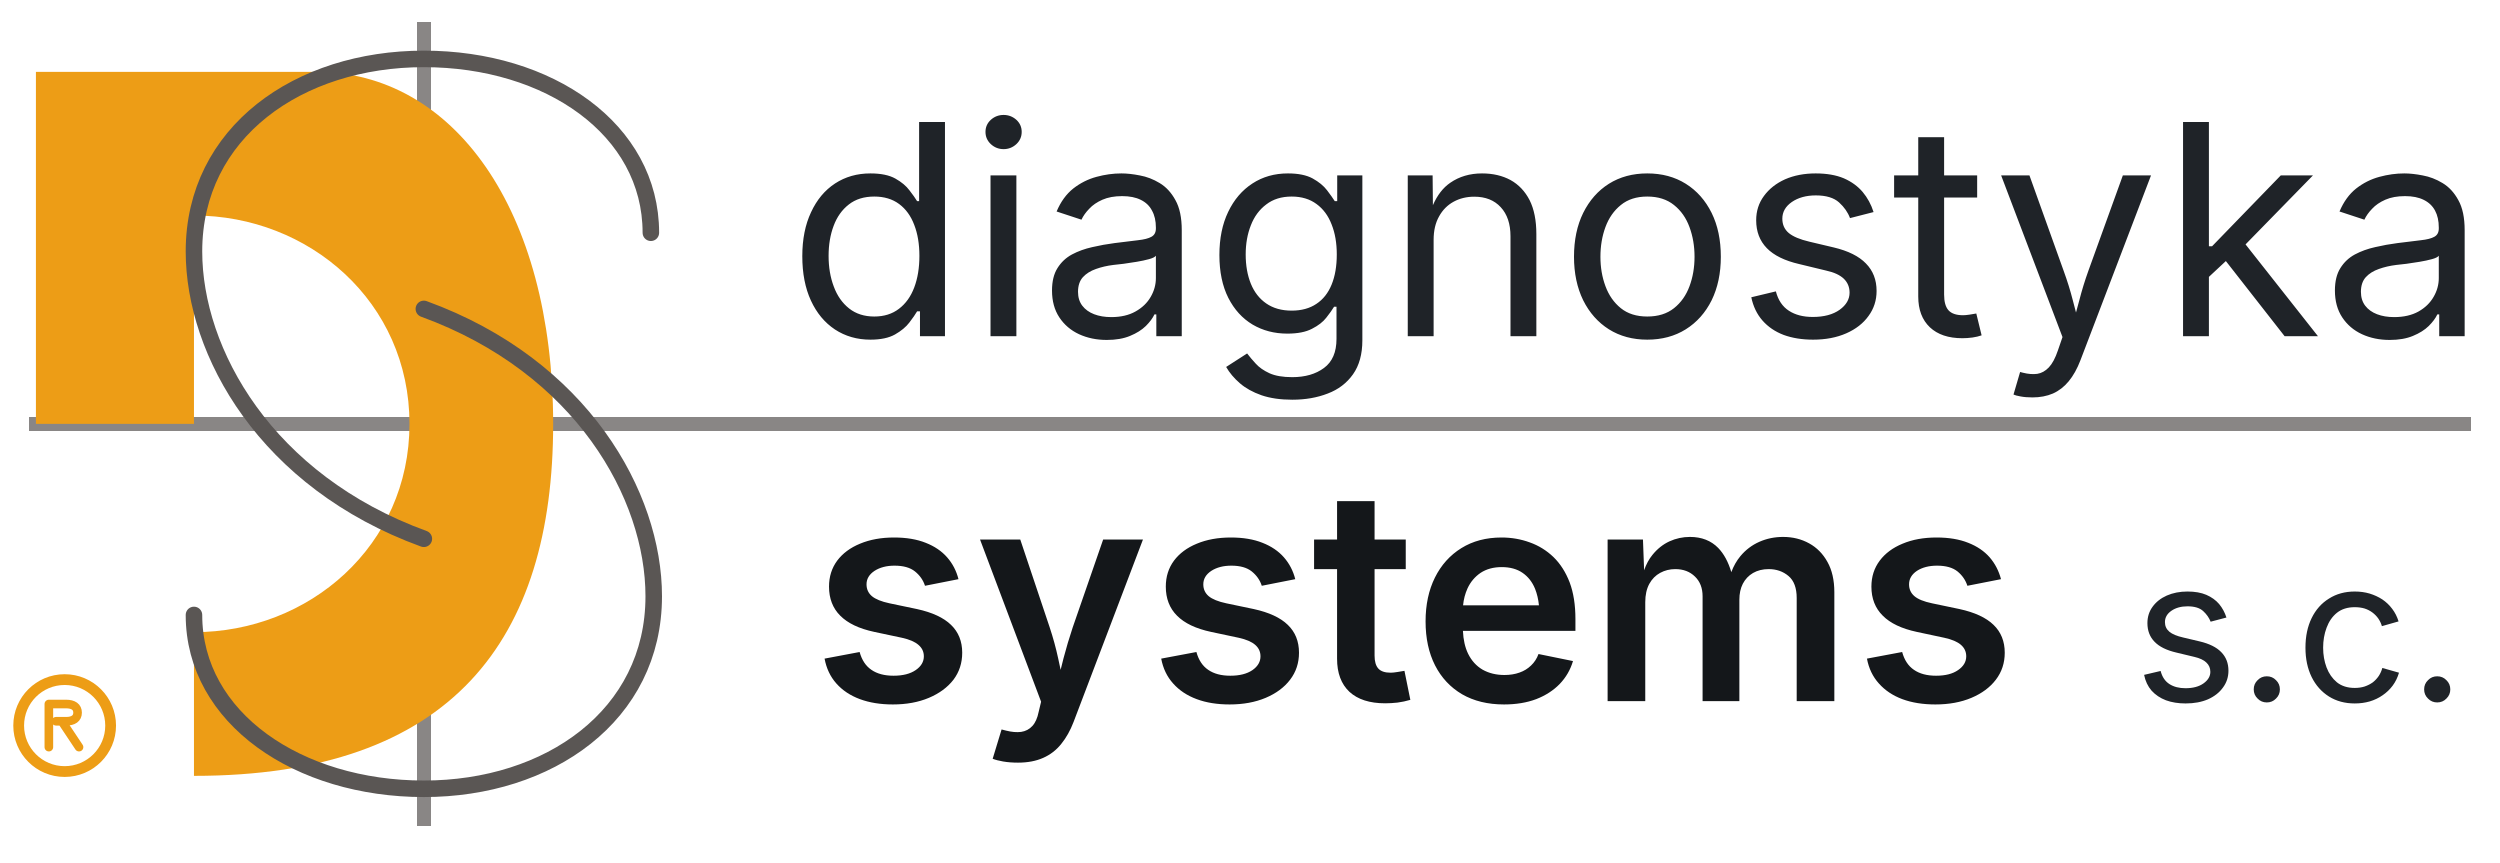
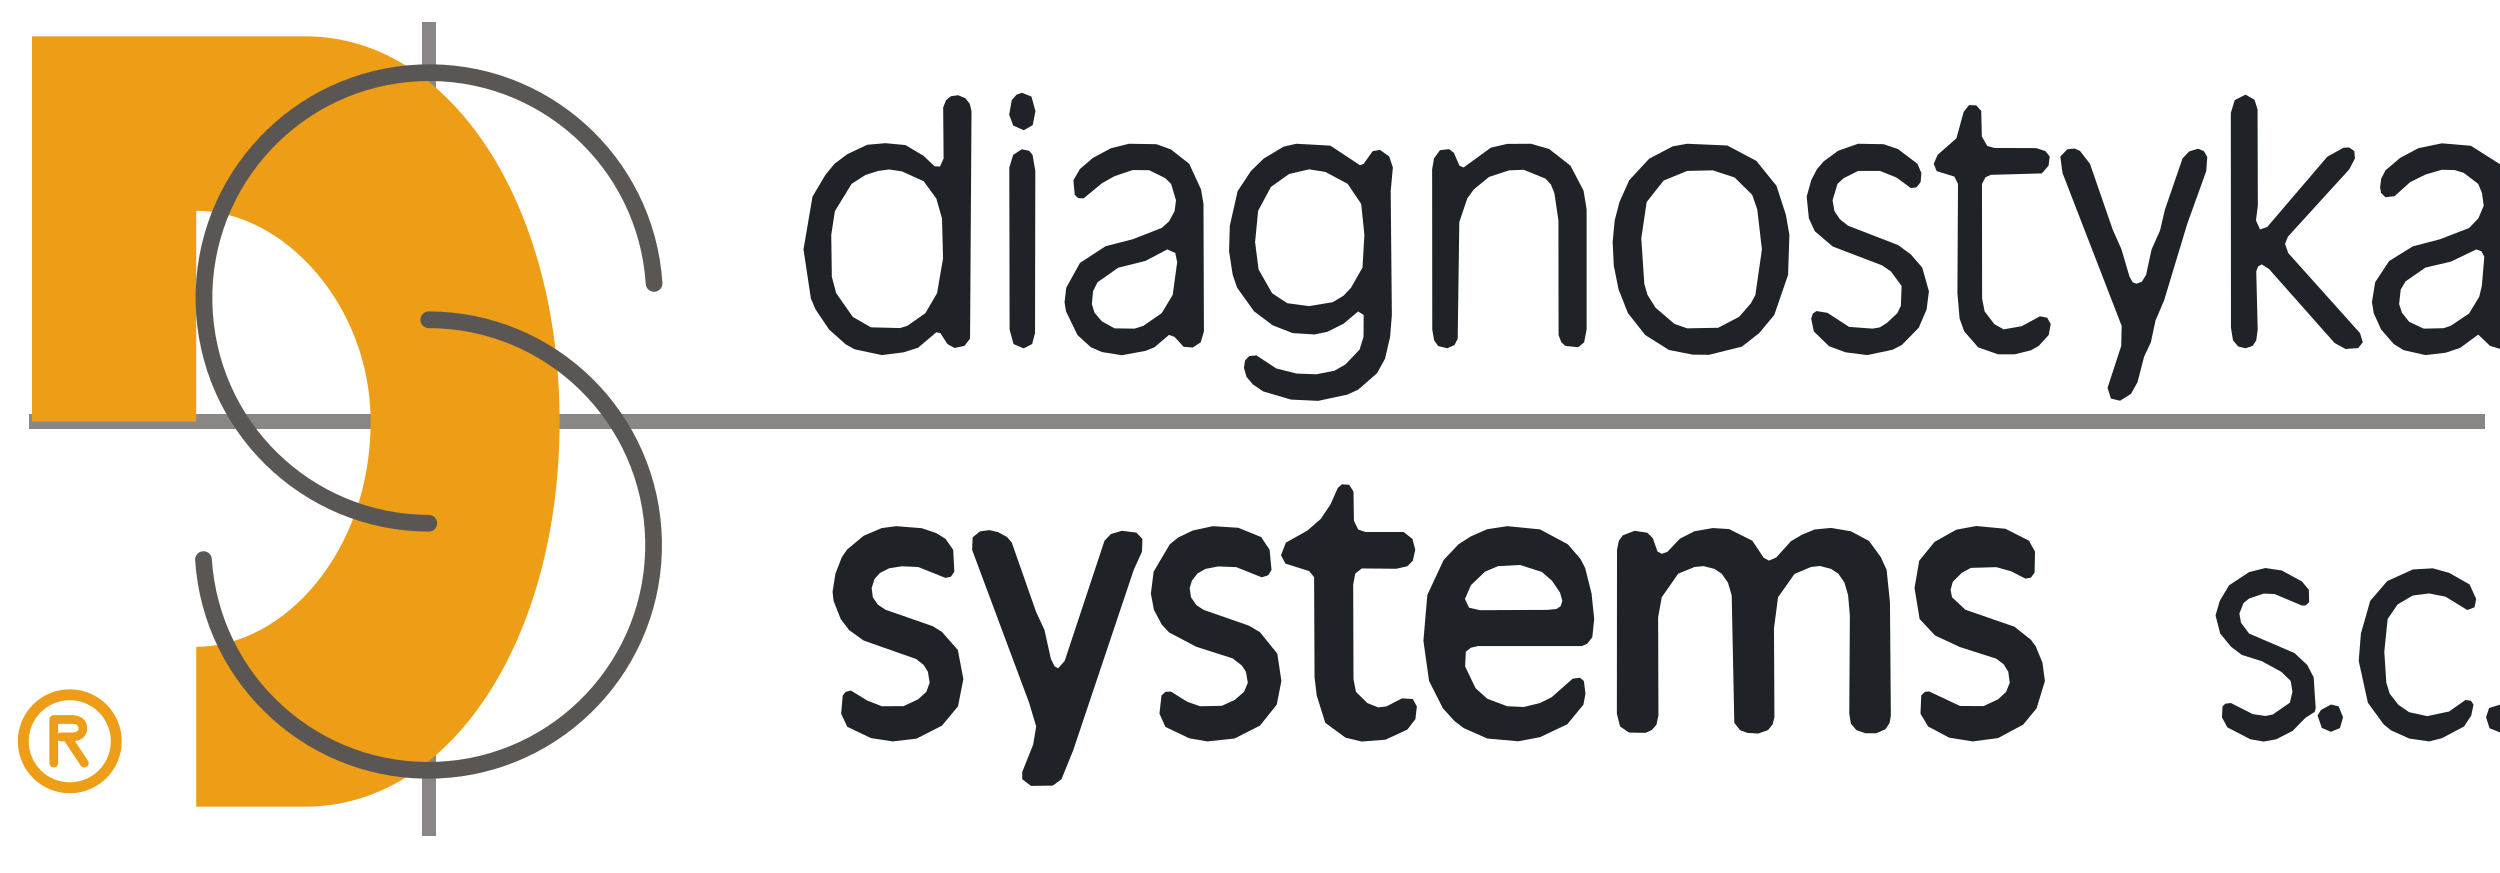
- <svg xmlns="http://www.w3.org/2000/svg" viewBox="0 0 174 60" width="174" height="60" fill="none">
-   <line x1="2.0" y1="29.5" x2="172.0" y2="29.5" stroke="#898685" stroke-width="1.0" shape-rendering="crispEdges" />
+ <svg xmlns="http://www.w3.org/2000/svg" viewBox="0 0 172 60" width="172" height="60" fill="none">
+   <line x1="2.0" y1="29.0" x2="171.0" y2="29.0" stroke="#898685" stroke-width="1.0" shape-rendering="crispEdges" />
  <line x1="29.5" y1="1.5" x2="29.5" y2="57.5" stroke="#898685" stroke-width="1.0" shape-rendering="crispEdges" />
-   <path d="M 2.5 5.0 L 22.0 5.0 C 31.5 5.0 38.5 14.5 38.5 29.5 C 38.5 44.5 31.5 54.0 13.5 54.0 L 13.5 44.0 C 21.5 44.0 28.5 38.0 28.5 29.5 C 28.5 21.0 21.5 15.0 13.5 15.0 L 13.5 29.5 L 2.5 29.5 Z" fill="#ED9D16" />
-   <path d="M 45.3 16.2 C 45.3 9.0 38.2 4.1 29.5 4.1 C 20.8 4.1 13.5 9.2 13.5 17.5 C 13.5 24.5 18.5 33.5 29.5 37.5" fill="none" stroke="#5A5654" stroke-width="1.15" stroke-linecap="round" stroke-linejoin="round" />
-   <path d="M 29.5 21.5 C 40.5 25.5 45.5 34.5 45.5 41.5 C 45.5 49.8 38.2 54.9 29.5 54.9 C 20.8 54.9 13.5 50.0 13.5 42.8" fill="none" stroke="#5A5654" stroke-width="1.15" stroke-linecap="round" stroke-linejoin="round" />
-   <circle cx="4.5" cy="50.5" r="3.2" stroke="#ED9D16" stroke-width="0.75" />
-   <path d="M 3.4 52.0 L 3.4 49.0 L 4.6 49.0 C 5.1 49.0 5.4 49.2 5.4 49.6 C 5.4 50.0 5.1 50.2 4.6 50.2 L 3.9 50.2 M 4.3 50.2 L 5.5 52.0" stroke="#ED9D16" stroke-width="0.6" stroke-linecap="round" stroke-linejoin="round" />
-   <g id="ds-typography">
-     <path d="M 60.58 23.64 Q 59.19 23.64 58.11 22.93 Q 57.04 22.22 56.44 20.92 Q 55.84 19.62 55.84 17.83 Q 55.84 16.06 56.45 14.77 Q 57.05 13.47 58.12 12.77 Q 59.19 12.07 60.58 12.07 Q 61.68 12.07 62.32 12.43 Q 62.96 12.79 63.30 13.25 Q 63.65 13.70 63.83 14.00 L 63.97 14.00 L 63.97 8.49 L 65.77 8.49 L 65.77 23.40 L 64.03 23.40 L 64.03 21.67 L 63.83 21.67 Q 63.65 21.98 63.29 22.45 Q 62.94 22.91 62.29 23.28 Q 61.65 23.64 60.58 23.64 Z M 60.85 22.03 Q 61.87 22.03 62.57 21.49 Q 63.27 20.96 63.63 20.01 Q 63.99 19.06 63.99 17.81 Q 63.99 16.57 63.63 15.65 Q 63.28 14.72 62.58 14.20 Q 61.88 13.68 60.85 13.68 Q 59.78 13.68 59.08 14.23 Q 58.37 14.78 58.02 15.72 Q 57.67 16.65 57.67 17.81 Q 57.67 18.99 58.03 19.94 Q 58.38 20.90 59.10 21.47 Q 59.81 22.03 60.85 22.03 Z M 68.94 23.40 L 68.94 12.21 L 70.74 12.21 L 70.74 23.40 L 68.94 23.40 Z M 69.85 10.38 Q 69.34 10.38 68.96 10.03 Q 68.59 9.68 68.59 9.18 Q 68.59 8.68 68.96 8.34 Q 69.34 8.00 69.85 8.00 Q 70.36 8.00 70.74 8.34 Q 71.11 8.68 71.11 9.18 Q 71.11 9.68 70.74 10.03 Q 70.36 10.38 69.85 10.38 Z M 77.03 23.66 Q 75.97 23.66 75.10 23.26 Q 74.24 22.86 73.73 22.09 Q 73.22 21.32 73.22 20.22 Q 73.22 19.26 73.60 18.66 Q 73.98 18.05 74.61 17.71 Q 75.25 17.37 76.02 17.20 Q 76.79 17.02 77.57 16.92 Q 78.57 16.79 79.20 16.72 Q 79.84 16.65 80.14 16.48 Q 80.45 16.31 80.45 15.90 L 80.45 15.84 Q 80.45 15.14 80.18 14.66 Q 79.93 14.17 79.40 13.91 Q 78.88 13.65 78.10 13.65 Q 77.30 13.65 76.73 13.90 Q 76.16 14.15 75.81 14.53 Q 75.45 14.90 75.27 15.29 L 73.54 14.72 Q 73.97 13.70 74.70 13.12 Q 75.43 12.55 76.31 12.31 Q 77.19 12.07 78.05 12.07 Q 78.62 12.07 79.33 12.21 Q 80.05 12.34 80.71 12.74 Q 81.38 13.14 81.81 13.93 Q 82.25 14.71 82.25 16.02 L 82.25 23.40 L 80.48 23.40 L 80.48 21.88 L 80.35 21.88 Q 80.17 22.27 79.75 22.69 Q 79.33 23.10 78.65 23.38 Q 77.98 23.66 77.03 23.66 Z M 77.34 22.07 Q 78.34 22.07 79.03 21.68 Q 79.73 21.29 80.09 20.66 Q 80.45 20.04 80.45 19.35 L 80.45 17.80 Q 80.34 17.94 79.96 18.04 Q 79.60 18.14 79.12 18.22 Q 78.64 18.30 78.20 18.36 Q 77.75 18.42 77.49 18.44 Q 76.84 18.52 76.28 18.72 Q 75.71 18.92 75.37 19.29 Q 75.03 19.67 75.03 20.31 Q 75.03 20.89 75.33 21.28 Q 75.63 21.67 76.15 21.87 Q 76.67 22.07 77.34 22.07 Z M 89.94 27.82 Q 88.71 27.82 87.80 27.51 Q 86.89 27.19 86.29 26.67 Q 85.69 26.15 85.34 25.54 L 86.80 24.60 Q 87.04 24.92 87.40 25.31 Q 87.75 25.70 88.36 25.98 Q 88.96 26.25 89.94 26.25 Q 91.29 26.25 92.15 25.61 Q 93.02 24.97 93.02 23.59 L 93.02 21.35 L 92.85 21.35 Q 92.66 21.67 92.31 22.11 Q 91.97 22.55 91.32 22.88 Q 90.68 23.22 89.60 23.22 Q 88.25 23.22 87.18 22.59 Q 86.11 21.95 85.49 20.73 Q 84.87 19.50 84.87 17.75 Q 84.87 16.02 85.48 14.75 Q 86.09 13.47 87.17 12.77 Q 88.24 12.07 89.64 12.07 Q 90.72 12.07 91.36 12.42 Q 92.01 12.78 92.36 13.24 Q 92.71 13.70 92.90 14.00 L 93.07 14.00 L 93.07 12.21 L 94.82 12.21 L 94.82 23.69 Q 94.82 25.13 94.17 26.05 Q 93.52 26.97 92.41 27.39 Q 91.31 27.82 89.94 27.82 Z M 89.90 21.62 Q 90.92 21.62 91.62 21.15 Q 92.32 20.69 92.68 19.81 Q 93.04 18.93 93.04 17.71 Q 93.04 16.52 92.68 15.62 Q 92.33 14.71 91.63 14.20 Q 90.93 13.68 89.90 13.68 Q 88.84 13.68 88.13 14.23 Q 87.41 14.77 87.06 15.68 Q 86.70 16.59 86.70 17.71 Q 86.70 18.86 87.06 19.75 Q 87.42 20.63 88.13 21.12 Q 88.85 21.62 89.90 21.62 Z M 99.78 16.69 L 99.78 23.40 L 97.98 23.40 L 97.98 12.21 L 99.71 12.21 L 99.73 14.28 Q 100.19 13.23 100.94 12.72 Q 101.88 12.07 103.15 12.07 Q 104.28 12.07 105.13 12.53 Q 105.98 13.00 106.46 13.93 Q 106.93 14.87 106.93 16.29 L 106.93 23.40 L 105.13 23.40 L 105.13 16.44 Q 105.13 15.15 104.45 14.42 Q 103.78 13.69 102.61 13.69 Q 101.81 13.69 101.17 14.04 Q 100.53 14.39 100.16 15.06 Q 99.78 15.73 99.78 16.69 Z M 114.65 23.64 Q 113.13 23.64 111.98 22.92 Q 110.84 22.20 110.19 20.90 Q 109.55 19.59 109.55 17.87 Q 109.55 16.12 110.19 14.82 Q 110.84 13.51 111.98 12.79 Q 113.13 12.07 114.65 12.07 Q 116.18 12.07 117.33 12.79 Q 118.48 13.51 119.13 14.82 Q 119.77 16.12 119.77 17.87 Q 119.77 19.59 119.13 20.90 Q 118.48 22.20 117.33 22.92 Q 116.18 23.64 114.65 23.64 Z M 114.65 22.03 Q 115.78 22.03 116.51 21.45 Q 117.24 20.87 117.59 19.92 Q 117.94 18.98 117.94 17.87 Q 117.94 16.76 117.59 15.81 Q 117.24 14.85 116.51 14.27 Q 115.78 13.68 114.65 13.68 Q 113.53 13.68 112.81 14.27 Q 112.09 14.85 111.74 15.80 Q 111.39 16.75 111.39 17.87 Q 111.39 18.98 111.74 19.92 Q 112.09 20.87 112.81 21.45 Q 113.53 22.03 114.65 22.03 Z M 126.19 23.64 Q 125.04 23.64 124.14 23.31 Q 123.25 22.97 122.67 22.31 Q 122.09 21.65 121.89 20.69 L 123.60 20.28 Q 123.84 21.20 124.51 21.63 Q 125.17 22.06 126.17 22.06 Q 127.34 22.06 128.04 21.56 Q 128.73 21.06 128.73 20.37 Q 128.73 19.79 128.33 19.40 Q 127.92 19.01 127.09 18.83 L 125.23 18.38 Q 123.71 18.03 122.97 17.27 Q 122.23 16.51 122.23 15.33 Q 122.23 14.37 122.77 13.64 Q 123.31 12.90 124.24 12.48 Q 125.18 12.07 126.37 12.07 Q 127.52 12.07 128.33 12.41 Q 129.13 12.76 129.64 13.36 Q 130.15 13.97 130.40 14.76 L 128.76 15.18 Q 128.54 14.58 128.00 14.09 Q 127.46 13.60 126.38 13.60 Q 125.38 13.60 124.71 14.06 Q 124.05 14.52 124.05 15.22 Q 124.05 15.84 124.50 16.22 Q 124.95 16.59 125.93 16.82 L 127.62 17.22 Q 129.14 17.58 129.87 18.34 Q 130.61 19.09 130.61 20.25 Q 130.61 21.23 130.05 21.99 Q 129.50 22.76 128.50 23.20 Q 127.50 23.64 126.19 23.64 Z M 137.61 12.21 L 137.61 13.75 L 135.31 13.75 L 135.31 20.50 Q 135.31 21.25 135.61 21.59 Q 135.92 21.94 136.63 21.94 Q 136.80 21.94 137.07 21.90 Q 137.33 21.86 137.55 21.82 L 137.92 23.34 Q 137.64 23.44 137.29 23.49 Q 136.93 23.54 136.58 23.54 Q 135.13 23.54 134.32 22.78 Q 133.51 22.01 133.51 20.64 L 133.51 13.75 L 131.83 13.75 L 131.83 12.21 L 133.51 12.21 L 133.51 9.55 L 135.31 9.55 L 135.31 12.21 L 137.61 12.21 Z M 140.14 27.46 L 140.60 25.89 L 140.79 25.94 Q 141.34 26.08 141.79 26.02 Q 142.24 25.95 142.60 25.57 Q 142.96 25.19 143.23 24.39 L 143.55 23.46 L 139.28 12.21 L 141.25 12.21 L 143.63 18.85 Q 144.01 19.89 144.27 20.91 Q 144.38 21.33 144.49 21.75 Q 144.60 21.33 144.72 20.90 Q 144.98 19.88 145.35 18.85 L 147.75 12.21 L 149.71 12.21 L 144.80 25.07 Q 144.46 25.96 143.98 26.54 Q 143.51 27.11 142.88 27.39 Q 142.25 27.66 141.46 27.66 Q 140.98 27.66 140.62 27.59 Q 140.28 27.53 140.14 27.46 Z M 151.94 23.40 L 151.94 8.49 L 153.74 8.49 L 153.74 17.14 L 153.96 17.14 L 158.74 12.21 L 160.98 12.21 L 156.29 17.01 L 161.33 23.40 L 159.01 23.40 L 154.92 18.17 L 153.74 19.27 L 153.74 23.40 L 151.94 23.40 Z M 166.32 23.66 Q 165.26 23.66 164.39 23.26 Q 163.53 22.86 163.02 22.09 Q 162.51 21.32 162.51 20.22 Q 162.51 19.26 162.89 18.66 Q 163.27 18.05 163.90 17.71 Q 164.54 17.37 165.31 17.20 Q 166.08 17.02 166.86 16.92 Q 167.86 16.79 168.49 16.72 Q 169.13 16.65 169.43 16.48 Q 169.74 16.31 169.74 15.90 L 169.74 15.84 Q 169.74 15.14 169.48 14.66 Q 169.22 14.17 168.69 13.91 Q 168.17 13.65 167.39 13.65 Q 166.59 13.65 166.02 13.90 Q 165.45 14.15 165.10 14.53 Q 164.74 14.90 164.56 15.29 L 162.83 14.72 Q 163.26 13.70 163.99 13.12 Q 164.72 12.55 165.60 12.31 Q 166.48 12.07 167.34 12.07 Q 167.91 12.07 168.62 12.21 Q 169.34 12.34 170.00 12.74 Q 170.67 13.14 171.10 13.93 Q 171.54 14.71 171.54 16.02 L 171.54 23.40 L 169.77 23.40 L 169.77 21.88 L 169.64 21.88 Q 169.46 22.27 169.04 22.69 Q 168.62 23.10 167.94 23.38 Q 167.27 23.66 166.32 23.66 Z M 166.63 22.07 Q 167.63 22.07 168.33 21.68 Q 169.02 21.29 169.38 20.66 Q 169.74 20.04 169.74 19.35 L 169.74 17.80 Q 169.63 17.94 169.25 18.04 Q 168.89 18.14 168.41 18.22 Q 167.93 18.30 167.49 18.36 Q 167.04 18.42 166.78 18.44 Q 166.13 18.52 165.57 18.72 Q 165.00 18.92 164.66 19.29 Q 164.32 19.67 164.32 20.31 Q 164.32 20.89 164.62 21.28 Q 164.92 21.67 165.44 21.87 Q 165.96 22.07 166.63 22.07 Z" fill="#1F2328" />
-     <path d="M 62.14 49.03 Q 60.85 49.03 59.85 48.66 Q 58.85 48.29 58.21 47.57 Q 57.58 46.86 57.39 45.84 L 59.83 45.38 Q 60.06 46.22 60.65 46.62 Q 61.24 47.03 62.19 47.03 Q 63.16 47.03 63.73 46.64 Q 64.30 46.25 64.30 45.68 Q 64.30 45.20 63.92 44.88 Q 63.55 44.56 62.78 44.39 L 60.85 43.98 Q 59.26 43.64 58.48 42.85 Q 57.70 42.07 57.70 40.83 Q 57.70 39.79 58.27 39.02 Q 58.84 38.26 59.86 37.84 Q 60.89 37.41 62.23 37.41 Q 63.51 37.41 64.43 37.78 Q 65.35 38.14 65.92 38.79 Q 66.49 39.44 66.71 40.31 L 64.38 40.77 Q 64.19 40.18 63.68 39.77 Q 63.18 39.37 62.26 39.37 Q 61.43 39.37 60.87 39.73 Q 60.31 40.10 60.31 40.67 Q 60.31 41.17 60.68 41.49 Q 61.06 41.81 61.91 41.99 L 63.82 42.39 Q 65.42 42.74 66.19 43.49 Q 66.97 44.24 66.97 45.43 Q 66.97 46.50 66.36 47.31 Q 65.74 48.11 64.65 48.57 Q 63.56 49.03 62.14 49.03 Z M 69.09 52.81 L 69.71 50.77 L 70.02 50.85 Q 70.61 51.00 71.07 50.94 Q 71.54 50.87 71.85 50.53 Q 72.16 50.20 72.29 49.55 L 72.46 48.84 L 68.21 37.55 L 71.01 37.55 L 73.06 43.67 Q 73.42 44.76 73.65 45.83 Q 73.73 46.23 73.82 46.62 Q 73.92 46.23 74.02 45.82 Q 74.30 44.75 74.66 43.67 L 76.78 37.55 L 79.55 37.55 L 74.72 50.25 Q 74.38 51.14 73.86 51.78 Q 73.35 52.42 72.60 52.75 Q 71.86 53.08 70.85 53.08 Q 70.29 53.08 69.82 53.00 Q 69.36 52.92 69.09 52.81 Z M 85.58 49.03 Q 84.28 49.03 83.29 48.66 Q 82.29 48.29 81.65 47.57 Q 81.01 46.86 80.82 45.84 L 83.27 45.38 Q 83.50 46.22 84.09 46.62 Q 84.68 47.03 85.63 47.03 Q 86.60 47.03 87.17 46.64 Q 87.73 46.25 87.73 45.68 Q 87.73 45.20 87.36 44.88 Q 86.99 44.56 86.22 44.39 L 84.29 43.98 Q 82.70 43.64 81.92 42.85 Q 81.14 42.07 81.14 40.83 Q 81.14 39.79 81.71 39.02 Q 82.28 38.26 83.30 37.84 Q 84.33 37.41 85.67 37.41 Q 86.95 37.41 87.87 37.78 Q 88.79 38.14 89.36 38.79 Q 89.93 39.44 90.15 40.31 L 87.82 40.77 Q 87.63 40.18 87.12 39.77 Q 86.62 39.37 85.70 39.37 Q 84.87 39.37 84.31 39.73 Q 83.75 40.10 83.75 40.67 Q 83.75 41.17 84.12 41.49 Q 84.50 41.81 85.35 41.99 L 87.26 42.39 Q 88.86 42.74 89.63 43.49 Q 90.41 44.24 90.41 45.43 Q 90.41 46.50 89.79 47.31 Q 89.18 48.11 88.09 48.57 Q 87.00 49.03 85.58 49.03 Z M 97.84 37.55 L 97.84 39.61 L 95.67 39.61 L 95.67 45.63 Q 95.67 46.24 95.93 46.53 Q 96.19 46.82 96.79 46.82 Q 96.97 46.82 97.27 46.77 Q 97.56 46.73 97.75 46.69 L 98.16 48.71 Q 97.72 48.84 97.27 48.90 Q 96.82 48.95 96.41 48.95 Q 94.79 48.95 93.92 48.15 Q 93.06 47.34 93.06 45.85 L 93.06 39.61 L 91.46 39.61 L 91.46 37.55 L 93.06 37.55 L 93.06 34.88 L 95.67 34.88 L 95.67 37.55 L 97.84 37.55 Z M 104.68 49.03 Q 102.99 49.03 101.76 48.32 Q 100.54 47.60 99.88 46.31 Q 99.22 45.01 99.22 43.25 Q 99.22 41.51 99.87 40.20 Q 100.52 38.89 101.71 38.15 Q 102.90 37.41 104.51 37.41 Q 105.54 37.41 106.47 37.75 Q 107.40 38.08 108.12 38.77 Q 108.84 39.47 109.25 40.54 Q 109.65 41.61 109.65 43.09 L 109.65 43.91 L 101.82 43.91 Q 101.86 44.84 102.18 45.50 Q 102.54 46.23 103.19 46.61 Q 103.85 46.98 104.71 46.98 Q 105.29 46.98 105.76 46.81 Q 106.22 46.65 106.56 46.32 Q 106.91 45.99 107.08 45.52 L 109.48 46.01 Q 109.21 46.92 108.56 47.60 Q 107.90 48.28 106.92 48.66 Q 105.94 49.03 104.68 49.03 Z M 101.83 42.13 L 107.11 42.13 Q 107.05 41.51 106.84 40.98 Q 106.55 40.27 105.97 39.87 Q 105.39 39.47 104.52 39.47 Q 103.66 39.47 103.05 39.87 Q 102.45 40.28 102.14 40.95 Q 101.89 41.50 101.83 42.13 Z M 111.89 48.80 L 111.89 37.55 L 114.35 37.55 L 114.43 39.69 Q 114.65 39.06 115.01 38.62 Q 115.52 37.99 116.19 37.68 Q 116.87 37.37 117.62 37.37 Q 118.84 37.37 119.59 38.14 Q 120.18 38.75 120.50 39.82 Q 120.74 39.18 121.13 38.71 Q 121.68 38.05 122.45 37.71 Q 123.22 37.37 124.10 37.37 Q 125.11 37.37 125.92 37.82 Q 126.72 38.26 127.19 39.11 Q 127.67 39.96 127.67 41.22 L 127.67 48.80 L 125.05 48.80 L 125.05 41.62 Q 125.05 40.57 124.48 40.09 Q 123.91 39.61 123.10 39.61 Q 122.48 39.61 122.01 39.88 Q 121.55 40.15 121.30 40.63 Q 121.06 41.10 121.06 41.74 L 121.06 48.80 L 118.50 48.80 L 118.50 41.50 Q 118.50 40.64 117.97 40.13 Q 117.44 39.61 116.60 39.61 Q 116.03 39.61 115.55 39.87 Q 115.07 40.13 114.79 40.64 Q 114.51 41.16 114.51 41.91 L 114.51 48.80 L 111.89 48.80 Z M 134.70 49.03 Q 133.40 49.03 132.40 48.66 Q 131.41 48.29 130.77 47.57 Q 130.13 46.86 129.94 45.84 L 132.39 45.38 Q 132.62 46.22 133.21 46.62 Q 133.80 47.03 134.75 47.03 Q 135.72 47.03 136.28 46.64 Q 136.85 46.25 136.85 45.68 Q 136.85 45.20 136.48 44.88 Q 136.11 44.56 135.33 44.39 L 133.41 43.98 Q 131.82 43.64 131.04 42.85 Q 130.25 42.07 130.25 40.83 Q 130.25 39.79 130.83 39.02 Q 131.40 38.26 132.42 37.84 Q 133.44 37.41 134.79 37.41 Q 136.07 37.41 136.99 37.78 Q 137.91 38.14 138.48 38.79 Q 139.04 39.44 139.27 40.31 L 136.93 40.77 Q 136.74 40.18 136.24 39.77 Q 135.74 39.37 134.82 39.37 Q 133.98 39.37 133.42 39.73 Q 132.87 40.10 132.87 40.67 Q 132.87 41.17 133.24 41.49 Q 133.61 41.81 134.47 41.99 L 136.38 42.39 Q 137.98 42.74 138.75 43.49 Q 139.53 44.24 139.53 45.43 Q 139.53 46.50 138.91 47.31 Q 138.30 48.11 137.21 48.57 Q 136.12 49.03 134.70 49.03 Z" fill="#14171A" />
-     <path d="M 152.12 48.96 Q 151.35 48.96 150.75 48.74 Q 150.15 48.51 149.75 48.07 Q 149.36 47.62 149.23 46.97 L 150.38 46.70 Q 150.54 47.32 150.99 47.61 Q 151.44 47.90 152.11 47.90 Q 152.90 47.90 153.37 47.56 Q 153.84 47.22 153.84 46.76 Q 153.84 46.37 153.56 46.11 Q 153.29 45.85 152.73 45.72 L 151.48 45.42 Q 150.45 45.18 149.96 44.67 Q 149.46 44.16 149.46 43.37 Q 149.46 42.72 149.82 42.23 Q 150.18 41.73 150.81 41.45 Q 151.45 41.17 152.25 41.17 Q 153.02 41.17 153.56 41.40 Q 154.11 41.64 154.45 42.04 Q 154.79 42.45 154.96 42.98 L 153.86 43.27 Q 153.70 42.86 153.34 42.53 Q 152.98 42.20 152.25 42.20 Q 151.58 42.20 151.13 42.51 Q 150.68 42.82 150.68 43.30 Q 150.68 43.71 150.99 43.97 Q 151.29 44.22 151.95 44.37 L 153.09 44.64 Q 154.11 44.88 154.60 45.39 Q 155.10 45.90 155.10 46.68 Q 155.10 47.34 154.72 47.85 Q 154.35 48.37 153.68 48.67 Q 153.01 48.96 152.12 48.96 Z M 157.77 48.89 Q 157.39 48.89 157.13 48.62 Q 156.86 48.36 156.86 47.98 Q 156.86 47.60 157.13 47.34 Q 157.39 47.07 157.77 47.07 Q 158.15 47.07 158.41 47.34 Q 158.68 47.60 158.68 47.98 Q 158.68 48.36 158.41 48.62 Q 158.15 48.89 157.77 48.89 Z M 163.89 48.96 Q 162.87 48.96 162.10 48.48 Q 161.32 47.99 160.89 47.12 Q 160.46 46.24 160.46 45.08 Q 160.46 43.90 160.89 43.02 Q 161.32 42.14 162.10 41.66 Q 162.87 41.17 163.89 41.17 Q 164.44 41.17 164.92 41.31 Q 165.41 41.46 165.81 41.72 Q 166.21 41.99 166.50 42.38 Q 166.79 42.76 166.94 43.25 L 165.78 43.58 Q 165.70 43.30 165.53 43.05 Q 165.36 42.81 165.12 42.63 Q 164.88 42.45 164.57 42.35 Q 164.26 42.26 163.89 42.26 Q 163.14 42.26 162.65 42.65 Q 162.17 43.04 161.93 43.69 Q 161.69 44.33 161.69 45.08 Q 161.69 45.82 161.93 46.46 Q 162.17 47.09 162.65 47.49 Q 163.14 47.88 163.89 47.88 Q 164.27 47.88 164.58 47.78 Q 164.90 47.67 165.15 47.49 Q 165.39 47.30 165.56 47.05 Q 165.73 46.79 165.81 46.49 L 166.97 46.82 Q 166.82 47.33 166.53 47.72 Q 166.24 48.11 165.83 48.39 Q 165.43 48.67 164.93 48.82 Q 164.44 48.96 163.89 48.96 Z M 169.63 48.89 Q 169.25 48.89 168.99 48.62 Q 168.72 48.36 168.72 47.98 Q 168.72 47.60 168.99 47.34 Q 169.25 47.07 169.63 47.07 Q 170.01 47.07 170.27 47.34 Q 170.54 47.60 170.54 47.98 Q 170.54 48.36 170.27 48.62 Q 170.01 48.89 169.63 48.89 Z" fill="#1F2328" />
-   </g>
+   <path d="M 2.2 2.5 L 21.0 2.5 C 31.0 2.5 38.5 14.0 38.5 29.0 C 38.5 44.0 31.0 55.5 21.0 55.5 L 13.5 55.5 L 13.5 44.5 C 19.5 44.5 25.5 38.0 25.5 29.0 C 25.5 21.0 19.5 14.5 13.5 14.5 L 13.5 29.0 L 2.2 29.0 Z" fill="#ED9D16" />
+   <path d="M 45.0 19.5 A 15.5 15.5 0 1 0 29.5 36.0" fill="none" stroke="#5A5654" stroke-width="1.15" stroke-linecap="round" />
+   <path d="M 29.5 22.0 A 15.5 15.5 0 1 1 14.0 38.5" fill="none" stroke="#5A5654" stroke-width="1.15" stroke-linecap="round" />
+   <circle cx="4.8" cy="51.0" r="3.2" stroke="#ED9D16" stroke-width="0.75" />
+   <path d="M 3.7 52.5 L 3.7 49.5 L 4.9 49.5 C 5.4 49.5 5.7 49.7 5.7 50.1 C 5.7 50.5 5.4 50.7 4.9 50.7 L 4.2 50.7 M 4.6 50.7 L 5.8 52.5" stroke="#ED9D16" stroke-width="0.6" stroke-linecap="round" stroke-linejoin="round" />
+   <path fill-rule="evenodd" d="M 172.00 11.30 L 170.00 10.03 L 168.00 9.86 L 166.37 10.20 L 165.12 10.87 L 164.12 11.72 L 163.83 12.28 L 163.75 12.90 L 163.82 13.28 L 164.12 13.57 L 164.74 13.50 L 165.82 12.53 L 166.87 12.01 L 168.00 11.68 L 168.87 11.70 L 169.50 11.89 L 170.50 12.65 L 170.76 13.28 L 170.88 14.15 L 170.51 15.03 L 169.87 15.69 L 167.87 16.46 L 166.00 16.95 L 164.37 17.96 L 163.41 19.42 L 163.19 20.79 L 163.31 21.54 L 163.82 22.67 L 164.69 23.67 L 165.37 24.09 L 166.87 24.43 L 168.25 24.27 L 169.25 23.94 L 170.50 23.02 L 171.32 23.80 L 172.00 24.00 Z M 172.00 48.48 L 171.25 48.71 L 171.04 49.35 L 171.28 50.10 L 172.00 50.39 Z M 70.30 6.38 L 69.93 6.52 L 69.61 6.89 L 69.43 7.89 L 69.71 8.64 L 70.43 8.96 L 71.05 8.61 L 71.24 7.64 L 70.96 6.64 L 70.30 6.38 Z M 154.49 6.51 L 153.75 6.89 L 153.48 7.77 L 153.49 22.55 L 153.63 23.42 L 153.99 23.84 L 154.49 23.96 L 154.98 23.80 L 155.23 23.42 L 155.33 22.67 L 155.23 18.66 L 155.36 18.33 L 155.61 18.19 L 156.11 18.51 L 160.62 23.60 L 161.37 24.01 L 162.24 23.95 L 162.56 23.55 L 162.37 22.92 L 157.43 17.41 L 157.21 16.78 L 157.41 16.28 L 161.63 11.65 L 162.02 10.90 L 161.98 10.40 L 161.63 10.15 L 161.24 10.16 L 160.12 10.78 L 155.99 15.61 L 155.49 15.79 L 155.21 15.16 L 155.34 14.15 L 155.32 7.52 L 155.11 6.86 L 154.49 6.51 Z M 65.42 6.62 L 65.09 6.89 L 64.89 7.39 L 64.92 10.90 L 64.67 11.46 L 64.30 11.44 L 63.55 10.73 L 62.30 9.98 L 60.92 9.85 L 59.67 9.96 L 58.29 10.61 L 57.41 11.27 L 56.79 12.03 L 55.90 13.53 L 55.28 17.16 L 55.79 20.54 L 56.11 21.29 L 57.04 22.67 L 58.17 23.68 L 58.79 24.03 L 60.67 24.43 L 62.17 24.24 L 63.17 23.92 L 64.42 22.86 L 64.70 22.92 L 65.18 23.67 L 65.67 23.94 L 66.35 23.80 L 66.74 23.30 L 66.84 7.64 L 66.72 7.14 L 66.42 6.76 L 65.92 6.55 L 65.42 6.62 Z M 135.47 7.23 L 135.10 7.70 L 134.60 9.52 L 133.31 10.65 L 133.04 11.27 L 133.24 11.77 L 134.46 12.15 L 134.71 12.65 L 134.67 20.17 L 134.82 21.92 L 135.14 22.80 L 136.10 23.90 L 137.47 24.38 L 138.60 24.38 L 139.73 24.10 L 140.26 23.80 L 140.95 23.05 L 141.09 22.30 L 140.85 21.86 L 140.35 21.76 L 139.10 22.44 L 137.85 22.66 L 137.21 22.30 L 136.54 21.42 L 136.37 20.54 L 136.36 12.65 L 136.60 12.20 L 136.97 12.03 L 140.48 11.93 L 140.94 11.40 L 141.02 10.77 L 140.73 10.40 L 140.10 10.19 L 137.22 10.18 L 136.72 10.04 L 136.35 9.39 L 136.31 7.64 L 135.97 7.25 L 135.47 7.23 Z M 77.68 9.89 L 76.43 10.20 L 75.18 10.87 L 74.30 11.63 L 73.85 12.40 L 73.94 13.40 L 74.18 13.63 L 74.55 13.65 L 75.81 12.61 L 76.68 12.12 L 77.93 11.70 L 79.06 11.71 L 80.18 12.26 L 80.57 12.65 L 80.91 13.78 L 80.81 14.53 L 80.43 15.23 L 79.93 15.68 L 77.93 16.46 L 76.06 16.94 L 74.30 18.09 L 73.36 19.79 L 73.24 20.79 L 73.34 21.42 L 74.13 23.05 L 75.05 23.89 L 75.81 24.22 L 77.18 24.44 L 78.81 24.14 L 79.43 23.89 L 80.43 23.04 L 80.81 23.18 L 81.43 23.86 L 82.06 23.91 L 82.61 23.55 L 82.83 22.80 L 82.80 14.03 L 82.63 13.03 L 81.82 11.27 L 80.56 10.28 L 79.56 9.92 L 77.68 9.89 Z M 89.19 9.89 L 88.31 10.09 L 86.94 10.91 L 86.06 11.77 L 85.15 13.15 L 84.61 15.53 L 84.56 17.29 L 84.81 18.91 L 85.11 19.79 L 86.28 21.42 L 87.56 22.38 L 88.94 22.92 L 90.44 23.01 L 91.32 22.83 L 92.44 22.27 L 93.44 21.43 L 93.82 21.67 L 93.81 23.17 L 93.54 24.05 L 92.57 25.07 L 91.82 25.50 L 90.57 25.75 L 89.19 25.70 L 87.81 25.35 L 86.44 24.45 L 85.94 24.50 L 85.66 24.80 L 85.58 25.30 L 85.76 25.93 L 86.19 26.44 L 86.91 26.93 L 88.81 27.49 L 90.69 27.58 L 92.69 27.15 L 93.44 26.81 L 94.74 25.68 L 95.29 24.68 L 95.64 23.17 L 95.76 21.67 L 95.68 13.15 L 95.83 11.52 L 95.58 10.77 L 94.94 10.31 L 94.44 10.40 L 93.82 11.27 L 93.57 11.37 L 91.53 10.02 L 89.19 9.89 Z M 103.70 9.90 L 102.57 10.16 L 100.70 11.52 L 100.41 11.40 L 100.03 10.52 L 99.70 10.26 L 99.07 10.33 L 98.66 10.90 L 98.53 11.65 L 98.54 22.67 L 98.67 23.42 L 98.95 23.81 L 99.57 23.96 L 100.07 23.74 L 100.29 23.30 L 100.40 15.28 L 100.95 13.65 L 101.40 13.03 L 102.45 12.17 L 103.83 11.72 L 104.83 11.68 L 106.33 12.29 L 106.70 12.69 L 106.94 13.28 L 107.22 15.16 L 107.23 23.05 L 107.42 23.55 L 107.70 23.80 L 108.58 23.89 L 108.99 23.55 L 109.16 22.67 L 109.16 14.41 L 108.95 13.12 L 108.05 11.40 L 106.58 10.25 L 105.33 9.89 L 103.70 9.90 Z M 116.08 9.89 L 115.08 10.07 L 113.46 10.92 L 112.09 12.40 L 111.42 13.90 L 111.09 15.16 L 110.95 16.66 L 111.03 18.29 L 111.36 19.92 L 112.00 21.54 L 113.19 23.05 L 114.83 24.08 L 116.46 24.40 L 117.59 24.41 L 119.84 23.85 L 121.03 22.92 L 122.07 21.67 L 123.02 18.91 L 123.11 16.16 L 122.87 14.78 L 122.22 12.78 L 120.84 11.07 L 118.84 10.01 L 116.08 9.89 Z M 127.84 9.89 L 126.47 10.37 L 125.47 11.10 L 125.00 11.65 L 124.61 12.40 L 124.30 13.53 L 124.45 15.03 L 124.86 15.91 L 126.09 16.96 L 129.47 18.25 L 130.09 18.67 L 130.83 19.67 L 130.78 21.04 L 130.54 21.54 L 129.84 22.20 L 129.34 22.52 L 128.84 22.61 L 127.22 22.49 L 125.72 21.52 L 124.97 21.40 L 124.72 21.58 L 124.61 21.92 L 124.79 22.80 L 125.84 23.82 L 126.97 24.24 L 128.47 24.43 L 130.22 24.06 L 130.85 23.73 L 132.01 22.55 L 132.55 21.29 L 132.71 20.04 L 132.25 18.41 L 131.47 17.51 L 130.59 16.86 L 127.15 15.53 L 126.59 15.09 L 126.21 14.53 L 126.08 13.78 L 126.42 12.65 L 126.84 12.26 L 127.84 11.76 L 129.34 11.76 L 130.47 12.21 L 131.47 12.94 L 131.85 12.89 L 132.14 12.53 L 132.19 11.90 L 131.92 11.27 L 130.59 10.26 L 129.59 9.92 L 127.84 9.89 Z M 70.30 10.27 L 69.71 10.65 L 69.44 11.52 L 69.46 22.67 L 69.73 23.67 L 70.43 23.97 L 71.01 23.67 L 71.21 22.92 L 71.23 11.77 L 71.04 10.65 L 70.80 10.37 L 70.30 10.27 Z M 142.23 10.27 L 141.75 10.77 L 141.90 11.90 L 145.97 22.42 L 145.94 23.80 L 145.00 26.68 L 145.23 27.42 L 145.86 27.57 L 146.61 27.10 L 147.06 26.30 L 147.51 24.55 L 147.98 23.55 L 148.30 22.05 L 148.89 20.67 L 150.48 15.41 L 151.79 11.77 L 151.86 10.80 L 151.63 10.40 L 151.23 10.23 L 150.61 10.42 L 150.16 10.90 L 148.95 14.41 L 148.61 15.86 L 148.03 17.16 L 147.65 18.91 L 147.36 19.38 L 146.98 19.52 L 146.73 19.42 L 146.51 19.04 L 145.96 17.16 L 145.36 15.81 L 143.79 11.27 L 143.10 10.38 L 142.73 10.22 L 142.23 10.27 Z M 90.07 11.65 L 91.19 11.83 L 92.72 12.65 L 93.65 14.03 L 93.87 16.16 L 93.74 18.41 L 92.94 19.81 L 92.44 20.34 L 91.69 20.79 L 90.07 21.06 L 88.56 20.86 L 87.52 20.17 L 86.59 18.54 L 86.35 16.66 L 86.56 14.50 L 87.44 12.86 L 88.69 11.97 L 90.07 11.65 Z M 60.42 11.76 L 61.17 11.66 L 62.05 11.79 L 63.55 12.47 L 64.42 13.66 L 64.81 15.03 L 64.88 17.79 L 64.47 20.17 L 63.67 21.54 L 62.42 22.42 L 61.92 22.57 L 59.92 22.52 L 58.67 21.80 L 57.53 20.17 L 57.23 19.04 L 57.19 16.16 L 57.44 14.53 L 58.59 12.65 L 59.54 12.04 L 60.42 11.76 Z M 116.08 11.76 L 117.84 11.72 L 119.34 12.21 L 120.55 13.40 L 120.90 14.41 L 121.22 17.16 L 120.77 20.29 L 120.46 20.87 L 119.65 21.80 L 118.21 22.55 L 116.08 22.59 L 115.21 22.29 L 113.90 21.17 L 113.35 20.29 L 113.13 19.54 L 112.92 16.41 L 113.29 13.90 L 114.46 12.42 L 116.08 11.76 Z M 80.31 17.16 L 80.86 17.41 L 80.99 18.04 L 80.68 20.29 L 79.93 21.54 L 78.66 22.42 L 78.06 22.61 L 76.68 22.59 L 75.81 22.11 L 75.30 21.51 L 75.12 20.92 L 75.20 20.04 L 75.51 19.42 L 76.93 18.42 L 78.81 17.95 L 80.31 17.16 Z M 170.37 17.16 L 170.72 17.29 L 170.92 17.66 L 170.75 19.67 L 170.57 20.42 L 169.87 21.57 L 168.62 22.41 L 168.12 22.58 L 166.75 22.61 L 165.75 22.14 L 165.25 21.51 L 165.06 20.92 L 165.17 19.92 L 165.50 19.36 L 166.87 18.41 L 168.62 18.00 L 170.37 17.16 Z M 92.32 33.32 L 92.04 33.57 L 91.54 34.70 L 90.87 35.70 L 89.94 36.51 L 88.47 37.33 L 88.13 38.20 L 88.44 38.78 L 90.07 39.29 L 90.41 39.71 L 90.44 46.60 L 90.59 47.85 L 91.18 49.73 L 92.57 50.75 L 93.69 51.02 L 95.32 50.89 L 96.82 50.20 L 97.38 49.48 L 97.48 48.60 L 97.20 48.09 L 96.45 48.05 L 95.39 48.60 L 94.82 48.67 L 94.07 48.37 L 93.29 47.60 L 93.12 46.72 L 93.10 40.21 L 93.24 39.46 L 93.69 39.11 L 96.07 39.13 L 96.82 38.96 L 97.20 38.58 L 97.37 37.83 L 97.18 37.08 L 96.57 36.60 L 93.94 36.60 L 93.44 36.43 L 93.15 35.82 L 93.12 33.82 L 92.82 33.35 L 92.32 33.32 Z M 61.67 36.20 L 60.67 36.33 L 59.42 36.86 L 58.29 37.80 L 57.92 38.33 L 57.48 39.46 L 57.28 40.71 L 57.35 41.34 L 57.84 42.59 L 58.42 43.35 L 59.42 44.07 L 63.03 45.34 L 63.55 45.75 L 63.84 46.22 L 63.96 46.97 L 63.73 47.60 L 63.17 48.11 L 62.17 48.58 L 60.67 48.59 L 59.67 48.20 L 58.54 47.51 L 58.18 47.60 L 57.98 47.85 L 57.87 49.10 L 58.29 50.00 L 59.92 50.78 L 61.42 51.01 L 63.05 50.82 L 64.80 49.93 L 65.91 48.60 L 66.28 46.72 L 65.90 44.72 L 64.80 43.47 L 64.17 43.08 L 60.92 41.95 L 60.39 41.59 L 60.05 41.09 L 59.97 40.46 L 60.17 39.83 L 60.54 39.42 L 61.17 39.10 L 62.05 38.96 L 63.17 39.01 L 65.05 39.76 L 65.42 39.68 L 65.66 39.33 L 65.58 37.83 L 65.05 37.07 L 64.42 36.68 L 63.42 36.34 L 61.67 36.20 Z M 83.44 36.20 L 82.06 36.50 L 81.06 36.98 L 80.48 37.45 L 79.37 39.33 L 79.18 40.84 L 79.39 41.96 L 79.92 42.96 L 80.43 43.51 L 82.31 44.50 L 84.81 45.30 L 85.44 45.79 L 85.72 46.22 L 85.85 46.97 L 85.59 47.60 L 84.94 48.16 L 84.06 48.56 L 82.56 48.59 L 81.68 48.28 L 80.56 47.58 L 80.18 47.60 L 79.91 47.85 L 79.77 49.10 L 80.18 50.01 L 81.81 50.79 L 83.06 51.01 L 84.94 50.81 L 86.69 49.92 L 87.84 48.48 L 88.16 46.85 L 87.88 44.97 L 86.69 43.50 L 85.94 43.05 L 82.81 41.96 L 82.31 41.63 L 81.94 41.09 L 81.85 40.46 L 82.00 39.96 L 82.38 39.46 L 82.94 39.14 L 83.81 38.97 L 85.06 39.02 L 86.81 39.72 L 87.25 39.58 L 87.48 39.21 L 87.35 37.83 L 86.77 36.95 L 85.19 36.31 L 83.44 36.20 Z M 103.70 36.20 L 102.32 36.41 L 101.20 36.90 L 100.34 37.45 L 99.32 38.53 L 98.20 40.93 L 97.93 44.09 L 98.32 46.85 L 99.27 48.73 L 100.07 49.61 L 100.70 50.09 L 102.32 50.81 L 104.45 51.00 L 105.95 50.72 L 107.83 49.83 L 108.94 48.48 L 109.08 47.72 L 108.97 46.85 L 108.70 46.63 L 108.20 46.69 L 106.75 47.97 L 105.95 48.37 L 104.83 48.64 L 103.70 48.59 L 102.32 48.07 L 101.52 47.35 L 100.80 45.85 L 100.85 44.84 L 101.20 44.56 L 101.70 44.45 L 108.83 44.45 L 109.20 44.29 L 109.55 43.84 L 109.68 42.59 L 109.50 40.84 L 109.06 39.08 L 108.74 38.46 L 107.87 37.45 L 105.95 36.42 L 103.70 36.20 Z M 135.97 36.19 L 134.60 36.44 L 133.10 37.28 L 132.04 38.58 L 131.72 40.46 L 132.07 42.59 L 133.13 43.72 L 134.85 44.52 L 137.35 45.32 L 137.85 45.70 L 138.17 46.22 L 138.27 46.97 L 138.02 47.60 L 137.47 48.11 L 136.47 48.58 L 134.85 48.57 L 132.72 47.57 L 132.43 47.60 L 132.18 47.85 L 132.13 49.10 L 132.65 49.98 L 134.10 50.75 L 135.72 51.01 L 137.47 50.78 L 139.20 49.85 L 140.12 48.73 L 140.69 46.85 L 140.52 45.59 L 140.06 44.47 L 139.73 44.02 L 138.60 43.12 L 135.22 41.95 L 134.30 41.09 L 134.20 40.58 L 134.35 40.03 L 134.97 39.41 L 135.60 39.07 L 137.35 39.02 L 138.35 39.30 L 139.35 39.81 L 139.73 39.74 L 139.98 39.39 L 140.01 37.95 L 139.59 37.20 L 137.98 36.38 L 135.97 36.19 Z M 125.97 36.32 L 124.84 36.43 L 123.97 36.79 L 123.21 37.24 L 122.21 38.35 L 121.71 38.57 L 121.34 38.37 L 120.56 37.20 L 118.96 36.40 L 117.84 36.33 L 116.58 36.55 L 115.58 37.06 L 114.71 37.97 L 114.33 38.10 L 114.04 37.95 L 113.71 37.02 L 113.33 36.65 L 112.46 36.52 L 111.65 36.83 L 111.38 37.20 L 111.25 37.83 L 111.24 49.10 L 111.46 49.98 L 112.08 50.40 L 113.21 50.42 L 113.64 50.23 L 113.96 49.87 L 114.10 49.23 L 114.08 42.46 L 114.33 41.09 L 115.46 39.47 L 116.58 39.01 L 117.21 38.95 L 117.96 39.14 L 118.46 39.48 L 118.88 40.08 L 119.14 40.96 L 119.32 49.73 L 119.71 50.23 L 120.21 50.42 L 120.96 50.47 L 121.64 50.23 L 121.95 49.85 L 122.08 49.35 L 122.05 43.22 L 122.33 41.09 L 123.46 39.49 L 124.59 39.01 L 125.22 38.94 L 125.97 39.14 L 126.47 39.46 L 126.90 40.08 L 127.15 40.96 L 127.27 42.34 L 127.23 49.10 L 127.34 49.79 L 127.72 50.23 L 128.34 50.45 L 129.09 50.45 L 129.72 50.17 L 130.01 49.73 L 130.09 49.23 L 130.03 41.46 L 129.80 39.21 L 129.40 38.33 L 128.59 37.22 L 127.34 36.55 L 125.97 36.32 Z M 67.42 36.56 L 66.92 36.97 L 66.88 37.83 L 70.80 48.34 L 71.29 49.98 L 71.08 51.23 L 70.33 53.11 L 70.33 53.61 L 70.93 54.07 L 72.43 54.05 L 73.03 53.61 L 73.84 51.61 L 78.00 39.21 L 78.57 37.95 L 78.60 37.08 L 78.18 36.64 L 77.18 36.52 L 76.43 36.74 L 75.99 37.20 L 73.25 45.47 L 72.80 45.98 L 72.55 45.84 L 72.30 45.33 L 71.86 43.34 L 71.28 42.09 L 69.61 37.33 L 69.29 36.95 L 68.67 36.61 L 68.05 36.47 L 67.42 36.56 Z M 103.07 38.95 L 104.58 38.87 L 106.08 39.35 L 106.78 39.96 L 107.33 40.77 L 107.49 41.34 L 107.37 41.71 L 107.08 41.90 L 106.45 41.96 L 101.82 41.98 L 101.07 41.81 L 100.79 41.21 L 101.20 40.26 L 102.17 39.33 L 103.07 38.95 Z M 155.86 39.08 L 154.74 39.36 L 153.36 40.27 L 152.72 41.34 L 152.43 42.34 L 152.75 43.59 L 153.49 44.49 L 154.24 45.06 L 155.61 45.49 L 156.95 46.22 L 157.60 46.85 L 157.72 47.60 L 157.54 48.35 L 156.36 49.16 L 155.86 49.26 L 154.99 49.13 L 153.49 48.37 L 153.11 48.41 L 152.91 48.60 L 152.87 49.35 L 153.24 50.04 L 154.82 50.86 L 155.74 51.02 L 156.61 50.86 L 157.74 50.28 L 158.62 49.38 L 159.25 48.98 L 159.32 48.73 L 159.18 46.60 L 158.74 45.75 L 157.86 44.93 L 154.74 43.59 L 154.18 42.84 L 154.07 42.21 L 154.36 41.48 L 154.74 41.18 L 155.74 40.84 L 156.49 40.87 L 158.37 41.66 L 158.62 41.66 L 158.87 41.43 L 158.85 40.58 L 158.37 40.00 L 156.99 39.25 L 155.86 39.08 Z M 166.00 39.18 L 164.24 39.98 L 163.07 41.34 L 162.43 43.59 L 162.28 45.47 L 162.91 48.35 L 163.99 49.83 L 164.49 50.24 L 165.75 50.81 L 167.12 51.01 L 168.00 50.79 L 169.53 49.98 L 170.02 49.23 L 170.18 48.48 L 170.00 48.21 L 169.62 48.16 L 168.50 48.95 L 167.00 49.27 L 165.75 49.00 L 165.00 48.48 L 164.41 47.72 L 164.18 46.97 L 164.04 44.84 L 164.27 42.59 L 164.95 41.59 L 166.00 40.97 L 167.12 40.83 L 168.25 41.05 L 169.75 41.97 L 170.25 41.78 L 170.36 41.21 L 169.91 40.21 L 168.50 39.41 L 167.37 39.10 L 166.00 39.18 Z M 160.37 48.47 L 159.68 48.85 L 159.45 49.23 L 159.74 50.08 L 160.37 50.35 L 160.99 50.09 L 161.20 49.35 L 160.90 48.60 L 160.37 48.47 Z" fill="#1F2328" />
</svg>
